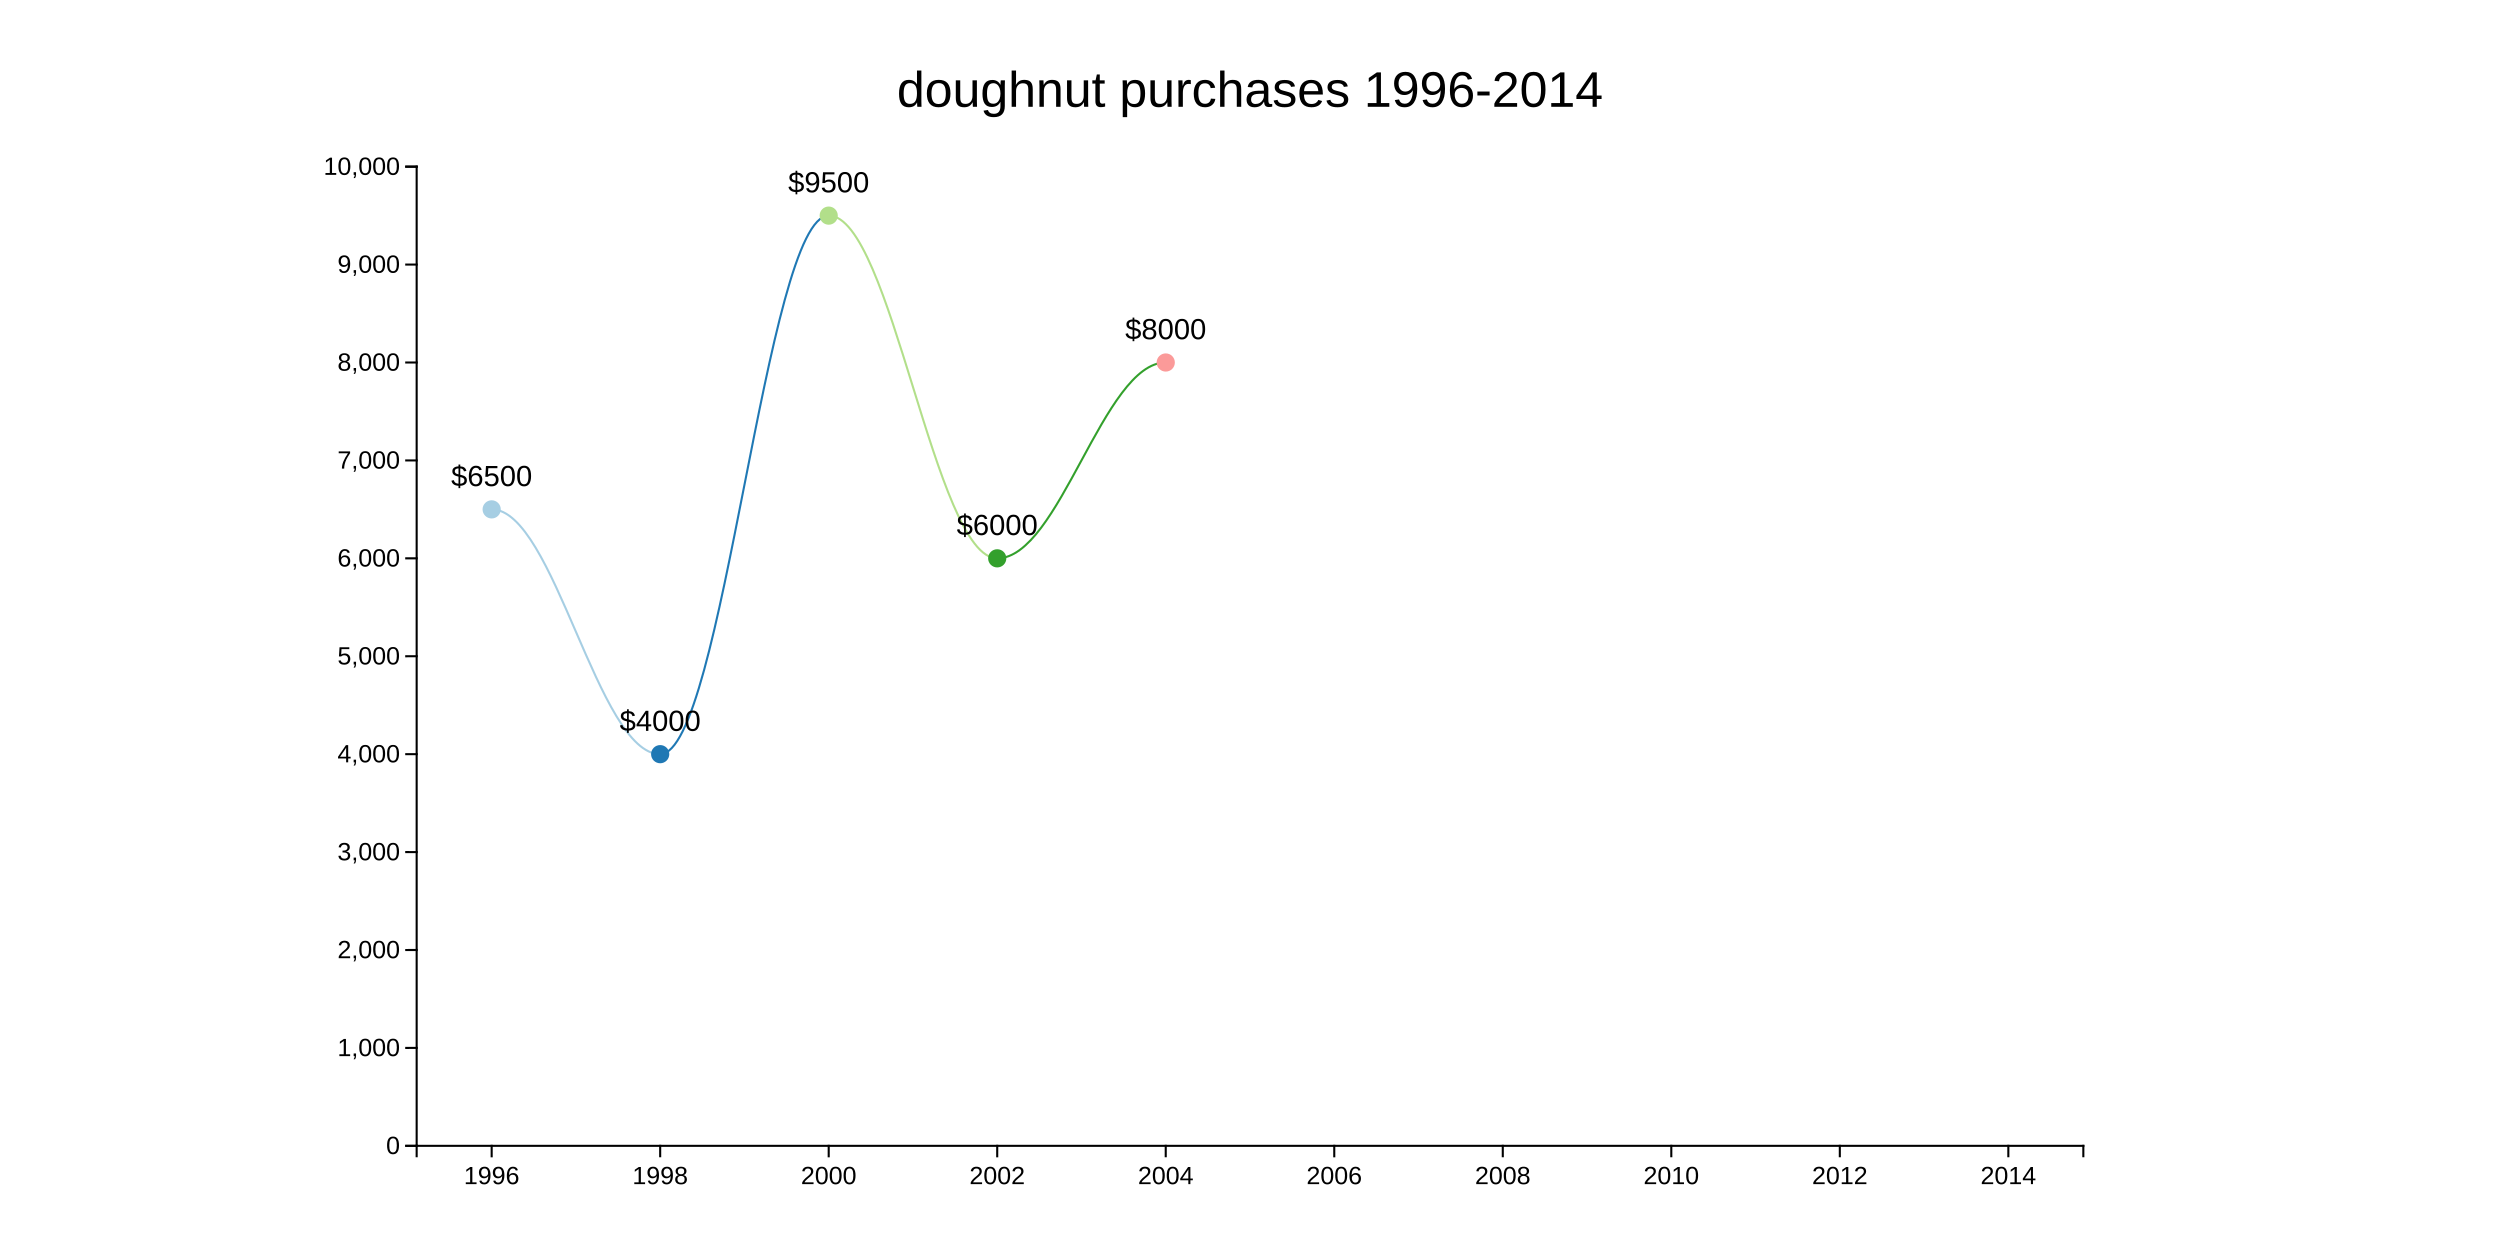
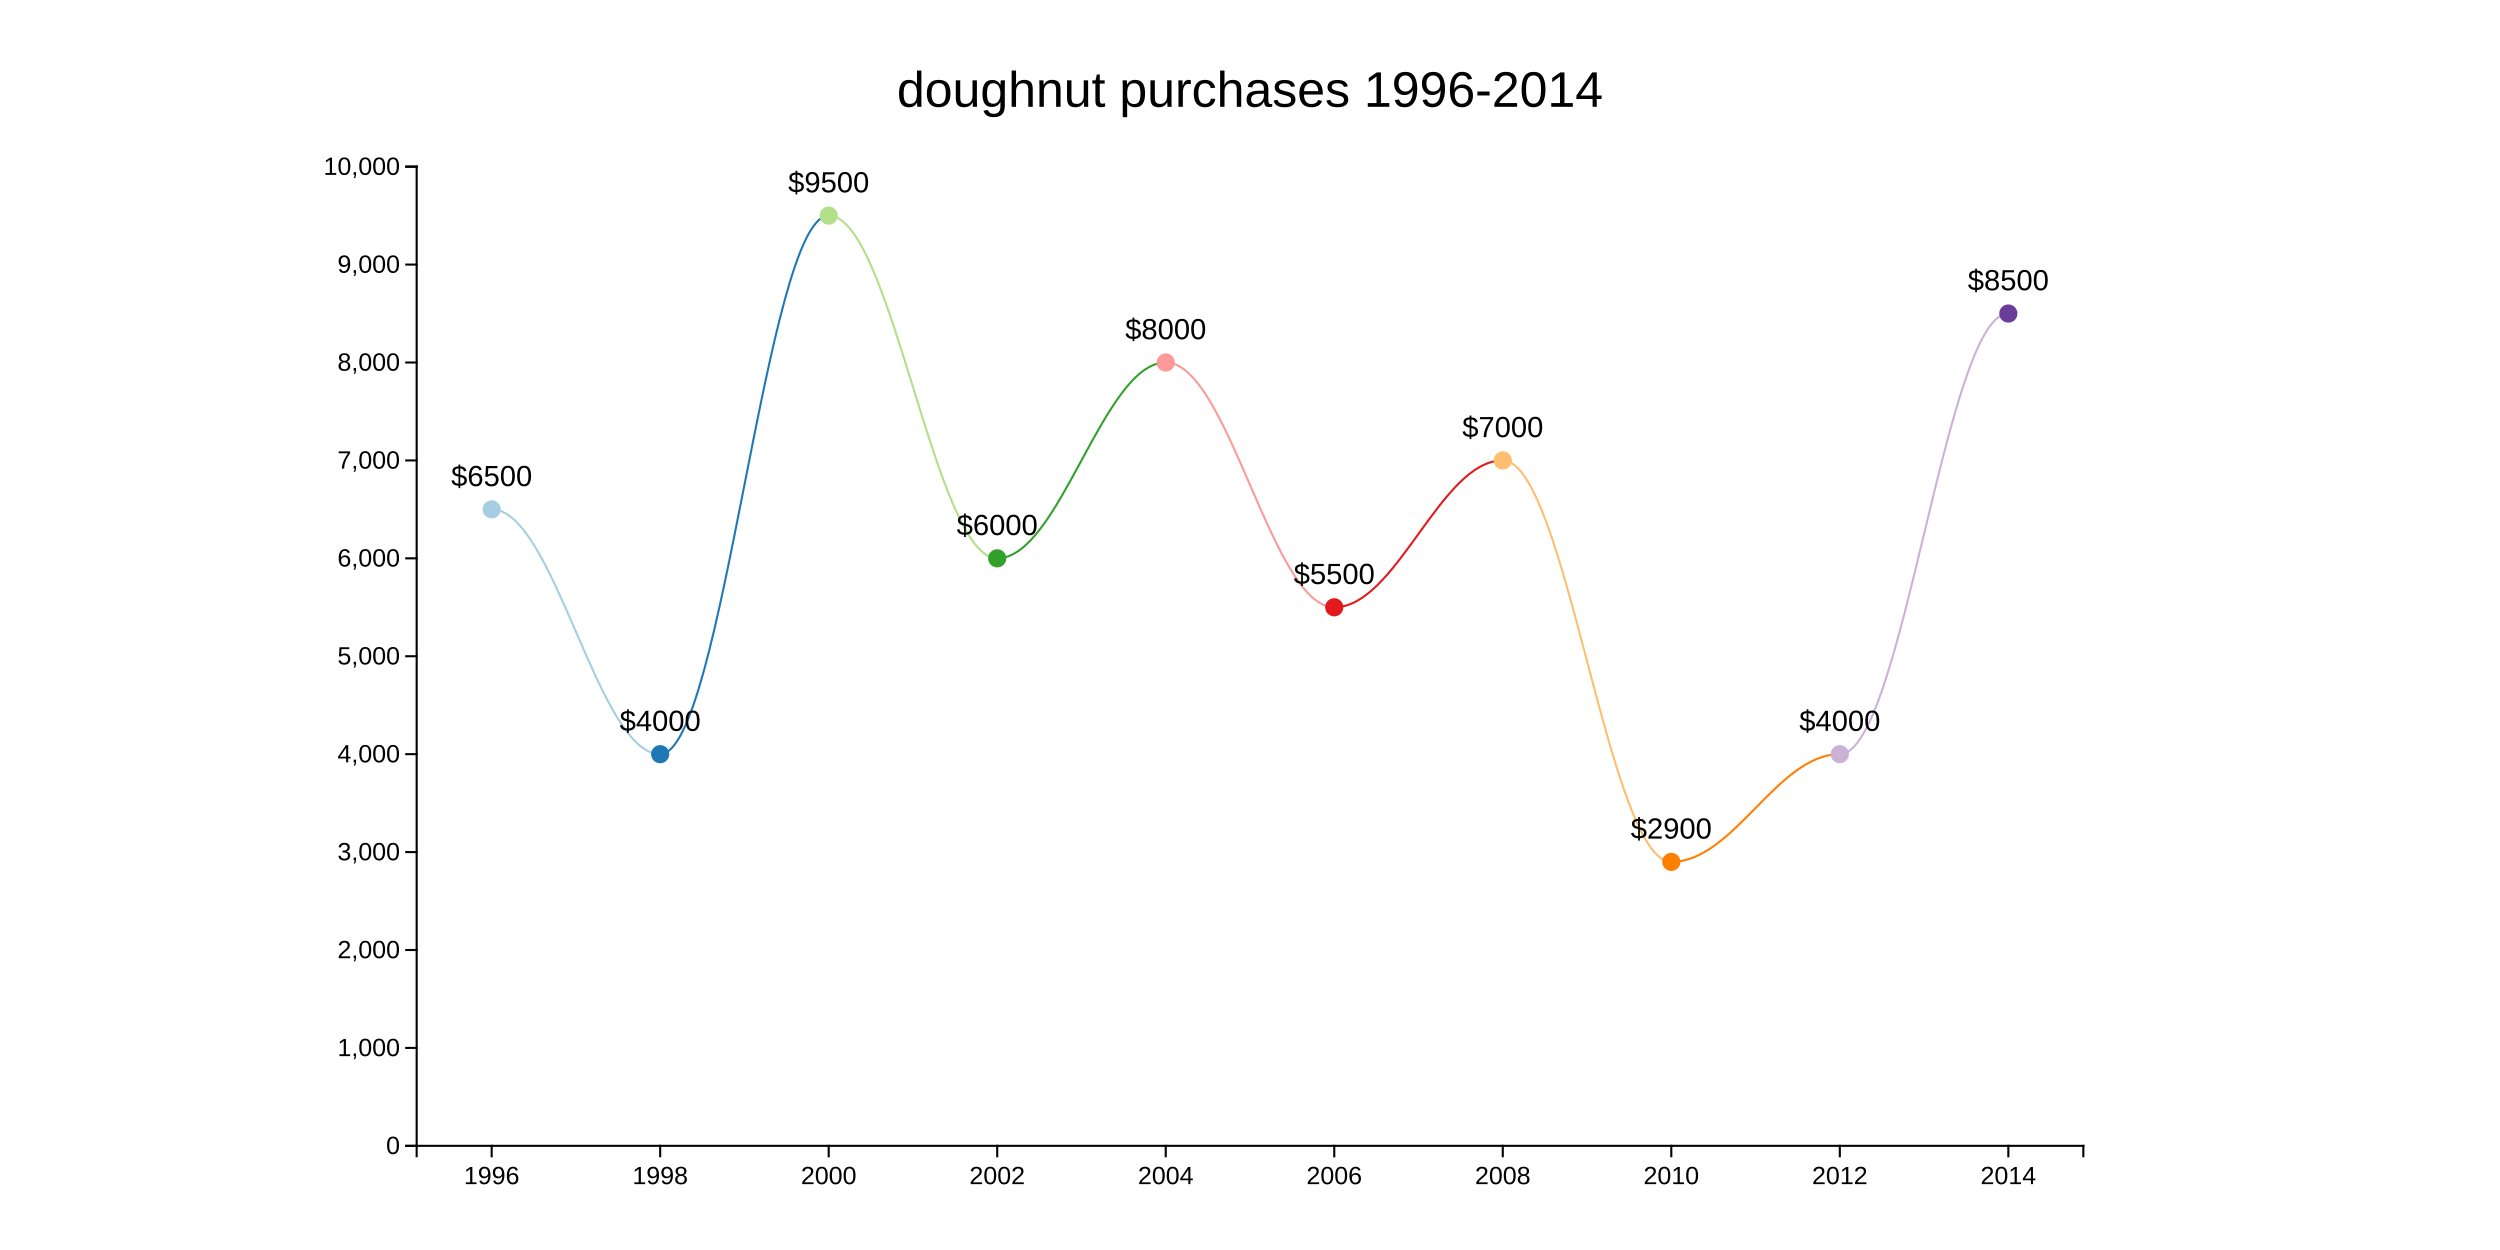
<svg xmlns="http://www.w3.org/2000/svg" id="visChart" x="0" y="0" width="900" height="450" viewBox="0 0 900 600" xml:space="preserve" data-reactroot="">
  <g id="chartContent" transform="translate(450,300)">
    <g transform="translate(0,0)">
      <g transform="translate(0,0)" />
      <g transform="translate(0,0)">
        <g transform="translate(0,0)">
          <g transform="translate(0,0)">
            <g transform="translate(0,0)">
              <path id="mark1" class=" mark Link1 link" style="stroke:rgb(166,206,227);stroke-width:1;stroke-linecap:round;stroke-linejoin:round;fill:none;text-anchor:start;" d="M -364,-55.5 C -334,-55.5,-313.111,62,-283.111,62" data-datum="[{&quot;_TYPE&quot;:&quot;link&quot;,&quot;_MARKID&quot;:&quot;Link1&quot;,&quot;_x&quot;:-364.000000000006,&quot;_y&quot;:55.5,&quot;_id&quot;:&quot;0&quot;,&quot;year&quot;:&quot;1996&quot;,&quot;count&quot;:6500},{&quot;_TYPE&quot;:&quot;link&quot;,&quot;_MARKID&quot;:&quot;Link1&quot;,&quot;_x&quot;:-283.1111111111171,&quot;_y&quot;:-62,&quot;_id&quot;:&quot;1&quot;,&quot;year&quot;:&quot;1998&quot;,&quot;count&quot;:4000}]" />
              <path id="mark2" class=" mark Link1 link" style="stroke:rgb(31,120,180);stroke-width:1;stroke-linecap:round;stroke-linejoin:round;fill:none;text-anchor:start;" d="M -283.111,62 C -253.111,62,-232.222,-196.5,-202.222,-196.5" data-datum="[{&quot;_TYPE&quot;:&quot;link&quot;,&quot;_MARKID&quot;:&quot;Link1&quot;,&quot;_x&quot;:-283.1111111111171,&quot;_y&quot;:-62,&quot;_id&quot;:&quot;1&quot;,&quot;year&quot;:&quot;1998&quot;,&quot;count&quot;:4000},{&quot;_TYPE&quot;:&quot;link&quot;,&quot;_MARKID&quot;:&quot;Link1&quot;,&quot;_x&quot;:-202.22222222222825,&quot;_y&quot;:196.5,&quot;_id&quot;:&quot;2&quot;,&quot;year&quot;:&quot;2000&quot;,&quot;count&quot;:9500}]" />
              <path id="mark3" class=" mark Link1 link" style="stroke:rgb(178,223,138);stroke-width:1;stroke-linecap:round;stroke-linejoin:round;fill:none;text-anchor:start;" d="M -202.222,-196.5 C -172.222,-196.5,-151.333,-32,-121.333,-32" data-datum="[{&quot;_TYPE&quot;:&quot;link&quot;,&quot;_MARKID&quot;:&quot;Link1&quot;,&quot;_x&quot;:-202.22222222222825,&quot;_y&quot;:196.5,&quot;_id&quot;:&quot;2&quot;,&quot;year&quot;:&quot;2000&quot;,&quot;count&quot;:9500},{&quot;_TYPE&quot;:&quot;link&quot;,&quot;_MARKID&quot;:&quot;Link1&quot;,&quot;_x&quot;:-121.33333333333934,&quot;_y&quot;:32,&quot;_id&quot;:&quot;3&quot;,&quot;year&quot;:&quot;2002&quot;,&quot;count&quot;:6000}]" />
              <path id="mark4" class=" mark Link1 link" style="stroke:rgb(51,160,44);stroke-width:1;stroke-linecap:round;stroke-linejoin:round;fill:none;text-anchor:start;" d="M -121.333,-32 C -91.333,-32,-70.444,-126,-40.444,-126" data-datum="[{&quot;_TYPE&quot;:&quot;link&quot;,&quot;_MARKID&quot;:&quot;Link1&quot;,&quot;_x&quot;:-121.33333333333934,&quot;_y&quot;:32,&quot;_id&quot;:&quot;3&quot;,&quot;year&quot;:&quot;2002&quot;,&quot;count&quot;:6000},{&quot;_TYPE&quot;:&quot;link&quot;,&quot;_MARKID&quot;:&quot;Link1&quot;,&quot;_x&quot;:-40.44444444445049,&quot;_y&quot;:126.00000000000001,&quot;_id&quot;:&quot;4&quot;,&quot;year&quot;:&quot;2004&quot;,&quot;count&quot;:8000}]" />
+               <path id="mark5" class=" mark Link1 link" style="stroke:rgb(251,154,153);stroke-width:1;stroke-linecap:round;stroke-linejoin:round;fill:none;text-anchor:start;" d="M -40.444,-126 C -10.444,-126,10.444,-8.5,40.444,-8.5" data-datum="[{&quot;_TYPE&quot;:&quot;link&quot;,&quot;_MARKID&quot;:&quot;Link1&quot;,&quot;_x&quot;:-40.44444444445049,&quot;_y&quot;:126.00000000000001,&quot;_id&quot;:&quot;4&quot;,&quot;year&quot;:&quot;2004&quot;,&quot;count&quot;:8000},{&quot;_TYPE&quot;:&quot;link&quot;,&quot;_MARKID&quot;:&quot;Link1&quot;,&quot;_x&quot;:40.44444444443845,&quot;_y&quot;:8.500000000000028,&quot;_id&quot;:&quot;5&quot;,&quot;year&quot;:&quot;2006&quot;,&quot;count&quot;:5500}]" />
+               <path id="mark6" class=" mark Link1 link" style="stroke:rgb(227,26,28);stroke-width:1;stroke-linecap:round;stroke-linejoin:round;fill:none;text-anchor:start;" d="M 40.444,-8.5 C 70.444,-8.5,91.333,-79,121.333,-79" data-datum="[{&quot;_TYPE&quot;:&quot;link&quot;,&quot;_MARKID&quot;:&quot;Link1&quot;,&quot;_x&quot;:40.44444444443845,&quot;_y&quot;:8.500000000000028,&quot;_id&quot;:&quot;5&quot;,&quot;year&quot;:&quot;2006&quot;,&quot;count&quot;:5500},{&quot;_TYPE&quot;:&quot;link&quot;,&quot;_MARKID&quot;:&quot;Link1&quot;,&quot;_x&quot;:121.33333333332737,&quot;_y&quot;:78.99999999999999,&quot;_id&quot;:&quot;6&quot;,&quot;year&quot;:&quot;2008&quot;,&quot;count&quot;:7000}]" />
+               <path id="mark7" class=" mark Link1 link" style="stroke:rgb(253,191,111);stroke-width:1;stroke-linecap:round;stroke-linejoin:round;fill:none;text-anchor:start;" d="M 121.333,-79 C 151.333,-79,172.222,113.7,202.222,113.7" data-datum="[{&quot;_TYPE&quot;:&quot;link&quot;,&quot;_MARKID&quot;:&quot;Link1&quot;,&quot;_x&quot;:121.33333333332737,&quot;_y&quot;:78.99999999999999,&quot;_id&quot;:&quot;6&quot;,&quot;year&quot;:&quot;2008&quot;,&quot;count&quot;:7000},{&quot;_TYPE&quot;:&quot;link&quot;,&quot;_MARKID&quot;:&quot;Link1&quot;,&quot;_x&quot;:202.22222222221617,&quot;_y&quot;:-113.7,&quot;_id&quot;:&quot;7&quot;,&quot;year&quot;:&quot;2010&quot;,&quot;count&quot;:2900}]" />
+               <path id="mark8" class=" mark Link1 link" style="stroke:rgb(255,127,0);stroke-width:1;stroke-linecap:round;stroke-linejoin:round;fill:none;text-anchor:start;" d="M 202.222,113.7 C 232.222,113.7,253.111,62,283.111,62" data-datum="[{&quot;_TYPE&quot;:&quot;link&quot;,&quot;_MARKID&quot;:&quot;Link1&quot;,&quot;_x&quot;:202.22222222221617,&quot;_y&quot;:-113.7,&quot;_id&quot;:&quot;7&quot;,&quot;year&quot;:&quot;2010&quot;,&quot;count&quot;:2900},{&quot;_TYPE&quot;:&quot;link&quot;,&quot;_MARKID&quot;:&quot;Link1&quot;,&quot;_x&quot;:283.11111111110506,&quot;_y&quot;:-62,&quot;_id&quot;:&quot;8&quot;,&quot;year&quot;:&quot;2012&quot;,&quot;count&quot;:4000}]" />
+               <path id="mark9" class=" mark Link1 link" style="stroke:rgb(202,178,214);stroke-width:1;stroke-linecap:round;stroke-linejoin:round;fill:none;text-anchor:start;" d="M 283.111,62 C 313.111,62,334,-149.5,364,-149.5" data-datum="[{&quot;_TYPE&quot;:&quot;link&quot;,&quot;_MARKID&quot;:&quot;Link1&quot;,&quot;_x&quot;:283.11111111110506,&quot;_y&quot;:-62,&quot;_id&quot;:&quot;8&quot;,&quot;year&quot;:&quot;2012&quot;,&quot;count&quot;:4000},{&quot;_TYPE&quot;:&quot;link&quot;,&quot;_MARKID&quot;:&quot;Link1&quot;,&quot;_x&quot;:363.999999999994,&quot;_y&quot;:149.5,&quot;_id&quot;:&quot;9&quot;,&quot;year&quot;:&quot;2014&quot;,&quot;count&quot;:8500}]" />
            </g>
          </g>
        </g>
      </g>
      <g transform="translate(0,0)">
        <g transform="translate(0,0)">
          <g transform="translate(0,0)">
            <g transform="translate(0,0)" />
            <g transform="translate(0,0)">
              <g transform="translate(0,0)">
                <circle id="mark1001" class=" mark Symbol1 symbol" style="stroke:none;stroke-width:1;stroke-linecap:round;stroke-linejoin:round;fill:rgb(166,206,227);text-anchor:start;cursor:pointer;pointer-events:all" cx="-364" cy="-55.5" r="4.37" data-datum="{&quot;_TYPE&quot;:&quot;symbol&quot;,&quot;_MARKID&quot;:&quot;Symbol1&quot;,&quot;_x&quot;:-364.000000000006,&quot;_y&quot;:55.5,&quot;_id&quot;:&quot;0&quot;,&quot;year&quot;:&quot;1996&quot;,&quot;count&quot;:6500}" />
              </g>
              <g transform="translate(0,0)">
                <circle id="mark1002" class=" mark Symbol1 symbol" style="stroke:none;stroke-width:1;stroke-linecap:round;stroke-linejoin:round;fill:rgb(31,120,180);text-anchor:start;cursor:pointer;pointer-events:all" cx="-283.111" cy="62" r="4.37" data-datum="{&quot;_TYPE&quot;:&quot;symbol&quot;,&quot;_MARKID&quot;:&quot;Symbol1&quot;,&quot;_x&quot;:-283.1111111111171,&quot;_y&quot;:-62,&quot;_id&quot;:&quot;1&quot;,&quot;year&quot;:&quot;1998&quot;,&quot;count&quot;:4000}" />
              </g>
              <g transform="translate(0,0)">
                <circle id="mark1003" class=" mark Symbol1 symbol" style="stroke:none;stroke-width:1;stroke-linecap:round;stroke-linejoin:round;fill:rgb(178,223,138);text-anchor:start;cursor:pointer;pointer-events:all" cx="-202.222" cy="-196.5" r="4.37" data-datum="{&quot;_TYPE&quot;:&quot;symbol&quot;,&quot;_MARKID&quot;:&quot;Symbol1&quot;,&quot;_x&quot;:-202.22222222222825,&quot;_y&quot;:196.5,&quot;_id&quot;:&quot;2&quot;,&quot;year&quot;:&quot;2000&quot;,&quot;count&quot;:9500}" />
              </g>
              <g transform="translate(0,0)">
                <circle id="mark1004" class=" mark Symbol1 symbol" style="stroke:none;stroke-width:1;stroke-linecap:round;stroke-linejoin:round;fill:rgb(51,160,44);text-anchor:start;cursor:pointer;pointer-events:all" cx="-121.333" cy="-32" r="4.37" data-datum="{&quot;_TYPE&quot;:&quot;symbol&quot;,&quot;_MARKID&quot;:&quot;Symbol1&quot;,&quot;_x&quot;:-121.33333333333934,&quot;_y&quot;:32,&quot;_id&quot;:&quot;3&quot;,&quot;year&quot;:&quot;2002&quot;,&quot;count&quot;:6000}" />
              </g>
              <g transform="translate(0,0)">
                <circle id="mark1005" class=" mark Symbol1 symbol" style="stroke:none;stroke-width:1;stroke-linecap:round;stroke-linejoin:round;fill:rgb(251,154,153);text-anchor:start;cursor:pointer;pointer-events:all" cx="-40.444" cy="-126" r="4.37" data-datum="{&quot;_TYPE&quot;:&quot;symbol&quot;,&quot;_MARKID&quot;:&quot;Symbol1&quot;,&quot;_x&quot;:-40.44444444445049,&quot;_y&quot;:126.00000000000001,&quot;_id&quot;:&quot;4&quot;,&quot;year&quot;:&quot;2004&quot;,&quot;count&quot;:8000}" />
              </g>
+               <g transform="translate(0,0)">
+                 <circle id="mark1006" class=" mark Symbol1 symbol" style="stroke:none;stroke-width:1;stroke-linecap:round;stroke-linejoin:round;fill:rgb(227,26,28);text-anchor:start;cursor:pointer;pointer-events:all" cx="40.444" cy="-8.5" r="4.37" data-datum="{&quot;_TYPE&quot;:&quot;symbol&quot;,&quot;_MARKID&quot;:&quot;Symbol1&quot;,&quot;_x&quot;:40.44444444443845,&quot;_y&quot;:8.500000000000028,&quot;_id&quot;:&quot;5&quot;,&quot;year&quot;:&quot;2006&quot;,&quot;count&quot;:5500}" />
+               </g>
+               <g transform="translate(0,0)">
+                 <circle id="mark1007" class=" mark Symbol1 symbol" style="stroke:none;stroke-width:1;stroke-linecap:round;stroke-linejoin:round;fill:rgb(253,191,111);text-anchor:start;cursor:pointer;pointer-events:all" cx="121.333" cy="-79" r="4.37" data-datum="{&quot;_TYPE&quot;:&quot;symbol&quot;,&quot;_MARKID&quot;:&quot;Symbol1&quot;,&quot;_x&quot;:121.33333333332737,&quot;_y&quot;:78.99999999999999,&quot;_id&quot;:&quot;6&quot;,&quot;year&quot;:&quot;2008&quot;,&quot;count&quot;:7000}" />
+               </g>
+               <g transform="translate(0,0)">
+                 <circle id="mark1008" class=" mark Symbol1 symbol" style="stroke:none;stroke-width:1;stroke-linecap:round;stroke-linejoin:round;fill:rgb(255,127,0);text-anchor:start;cursor:pointer;pointer-events:all" cx="202.222" cy="113.7" r="4.37" data-datum="{&quot;_TYPE&quot;:&quot;symbol&quot;,&quot;_MARKID&quot;:&quot;Symbol1&quot;,&quot;_x&quot;:202.22222222221617,&quot;_y&quot;:-113.7,&quot;_id&quot;:&quot;7&quot;,&quot;year&quot;:&quot;2010&quot;,&quot;count&quot;:2900}" />
+               </g>
+               <g transform="translate(0,0)">
+                 <circle id="mark1009" class=" mark Symbol1 symbol" style="stroke:none;stroke-width:1;stroke-linecap:round;stroke-linejoin:round;fill:rgb(202,178,214);text-anchor:start;cursor:pointer;pointer-events:all" cx="283.111" cy="62" r="4.37" data-datum="{&quot;_TYPE&quot;:&quot;symbol&quot;,&quot;_MARKID&quot;:&quot;Symbol1&quot;,&quot;_x&quot;:283.11111111110506,&quot;_y&quot;:-62,&quot;_id&quot;:&quot;8&quot;,&quot;year&quot;:&quot;2012&quot;,&quot;count&quot;:4000}" />
+               </g>
+               <g transform="translate(0,0)">
+                 <circle id="mark1010" class=" mark Symbol1 symbol" style="stroke:none;stroke-width:1;stroke-linecap:round;stroke-linejoin:round;fill:rgb(106,61,154);text-anchor:start;cursor:pointer;pointer-events:all" cx="364" cy="-149.5" r="4.37" data-datum="{&quot;_TYPE&quot;:&quot;symbol&quot;,&quot;_MARKID&quot;:&quot;Symbol1&quot;,&quot;_x&quot;:363.999999999994,&quot;_y&quot;:149.5,&quot;_id&quot;:&quot;9&quot;,&quot;year&quot;:&quot;2014&quot;,&quot;count&quot;:8500}" />
+               </g>
            </g>
            <g transform="translate(0,0)">
              <g transform="translate(0,0)">
                <g transform="translate(-364,-55.5)">
                  <text id="mark2001" class=" mark Text1 text" style="stroke:none;stroke-width:1;stroke-linecap:round;stroke-linejoin:round;fill:rgb(0,0,0);text-anchor:start;font-family:Arial;font-size:14px" x="-19.465" y="-11.177" data-datum="{&quot;_TYPE&quot;:&quot;text&quot;,&quot;_MARKID&quot;:&quot;Text1&quot;,&quot;_x&quot;:-364.000000000006,&quot;_y&quot;:55.5,&quot;_id&quot;:&quot;0&quot;,&quot;year&quot;:&quot;1996&quot;,&quot;count&quot;:6500}">$6500</text>
                </g>
              </g>
              <g transform="translate(0,0)">
                <g transform="translate(-283.1111,62)">
                  <text id="mark2002" class=" mark Text1 text" style="stroke:none;stroke-width:1;stroke-linecap:round;stroke-linejoin:round;fill:rgb(0,0,0);text-anchor:start;font-family:Arial;font-size:14px" x="-19.465" y="-11.177" data-datum="{&quot;_TYPE&quot;:&quot;text&quot;,&quot;_MARKID&quot;:&quot;Text1&quot;,&quot;_x&quot;:-283.1111111111171,&quot;_y&quot;:-62,&quot;_id&quot;:&quot;1&quot;,&quot;year&quot;:&quot;1998&quot;,&quot;count&quot;:4000}">$4000</text>
                </g>
              </g>
              <g transform="translate(0,0)">
                <g transform="translate(-202.2222,-196.5)">
                  <text id="mark2003" class=" mark Text1 text" style="stroke:none;stroke-width:1;stroke-linecap:round;stroke-linejoin:round;fill:rgb(0,0,0);text-anchor:start;font-family:Arial;font-size:14px" x="-19.465" y="-11.177" data-datum="{&quot;_TYPE&quot;:&quot;text&quot;,&quot;_MARKID&quot;:&quot;Text1&quot;,&quot;_x&quot;:-202.22222222222825,&quot;_y&quot;:196.5,&quot;_id&quot;:&quot;2&quot;,&quot;year&quot;:&quot;2000&quot;,&quot;count&quot;:9500}">$9500</text>
                </g>
              </g>
              <g transform="translate(0,0)">
                <g transform="translate(-121.3333,-32)">
                  <text id="mark2004" class=" mark Text1 text" style="stroke:none;stroke-width:1;stroke-linecap:round;stroke-linejoin:round;fill:rgb(0,0,0);text-anchor:start;font-family:Arial;font-size:14px" x="-19.465" y="-11.177" data-datum="{&quot;_TYPE&quot;:&quot;text&quot;,&quot;_MARKID&quot;:&quot;Text1&quot;,&quot;_x&quot;:-121.33333333333934,&quot;_y&quot;:32,&quot;_id&quot;:&quot;3&quot;,&quot;year&quot;:&quot;2002&quot;,&quot;count&quot;:6000}">$6000</text>
                </g>
              </g>
              <g transform="translate(0,0)">
                <g transform="translate(-40.44444,-126)">
                  <text id="mark2005" class=" mark Text1 text" style="stroke:none;stroke-width:1;stroke-linecap:round;stroke-linejoin:round;fill:rgb(0,0,0);text-anchor:start;font-family:Arial;font-size:14px" x="-19.465" y="-11.177" data-datum="{&quot;_TYPE&quot;:&quot;text&quot;,&quot;_MARKID&quot;:&quot;Text1&quot;,&quot;_x&quot;:-40.44444444445049,&quot;_y&quot;:126.00000000000001,&quot;_id&quot;:&quot;4&quot;,&quot;year&quot;:&quot;2004&quot;,&quot;count&quot;:8000}">$8000</text>
+                 </g>
+               </g>
+               <g transform="translate(0,0)">
+                 <g transform="translate(40.44444,-8.5)">
+                   <text id="mark2006" class=" mark Text1 text" style="stroke:none;stroke-width:1;stroke-linecap:round;stroke-linejoin:round;fill:rgb(0,0,0);text-anchor:start;font-family:Arial;font-size:14px" x="-19.465" y="-11.177" data-datum="{&quot;_TYPE&quot;:&quot;text&quot;,&quot;_MARKID&quot;:&quot;Text1&quot;,&quot;_x&quot;:40.44444444443845,&quot;_y&quot;:8.500000000000028,&quot;_id&quot;:&quot;5&quot;,&quot;year&quot;:&quot;2006&quot;,&quot;count&quot;:5500}">$5500</text>
+                 </g>
+               </g>
+               <g transform="translate(0,0)">
+                 <g transform="translate(121.3333,-79)">
+                   <text id="mark2007" class=" mark Text1 text" style="stroke:none;stroke-width:1;stroke-linecap:round;stroke-linejoin:round;fill:rgb(0,0,0);text-anchor:start;font-family:Arial;font-size:14px" x="-19.465" y="-11.177" data-datum="{&quot;_TYPE&quot;:&quot;text&quot;,&quot;_MARKID&quot;:&quot;Text1&quot;,&quot;_x&quot;:121.33333333332737,&quot;_y&quot;:78.99999999999999,&quot;_id&quot;:&quot;6&quot;,&quot;year&quot;:&quot;2008&quot;,&quot;count&quot;:7000}">$7000</text>
+                 </g>
+               </g>
+               <g transform="translate(0,0)">
+                 <g transform="translate(202.2222,113.7)">
+                   <text id="mark2008" class=" mark Text1 text" style="stroke:none;stroke-width:1;stroke-linecap:round;stroke-linejoin:round;fill:rgb(0,0,0);text-anchor:start;font-family:Arial;font-size:14px" x="-19.465" y="-11.177" data-datum="{&quot;_TYPE&quot;:&quot;text&quot;,&quot;_MARKID&quot;:&quot;Text1&quot;,&quot;_x&quot;:202.22222222221617,&quot;_y&quot;:-113.7,&quot;_id&quot;:&quot;7&quot;,&quot;year&quot;:&quot;2010&quot;,&quot;count&quot;:2900}">$2900</text>
+                 </g>
+               </g>
+               <g transform="translate(0,0)">
+                 <g transform="translate(283.1111,62)">
+                   <text id="mark2009" class=" mark Text1 text" style="stroke:none;stroke-width:1;stroke-linecap:round;stroke-linejoin:round;fill:rgb(0,0,0);text-anchor:start;font-family:Arial;font-size:14px" x="-19.465" y="-11.177" data-datum="{&quot;_TYPE&quot;:&quot;text&quot;,&quot;_MARKID&quot;:&quot;Text1&quot;,&quot;_x&quot;:283.11111111110506,&quot;_y&quot;:-62,&quot;_id&quot;:&quot;8&quot;,&quot;year&quot;:&quot;2012&quot;,&quot;count&quot;:4000}">$4000</text>
+                 </g>
+               </g>
+               <g transform="translate(0,0)">
+                 <g transform="translate(364,-149.5)">
+                   <text id="mark2010" class=" mark Text1 text" style="stroke:none;stroke-width:1;stroke-linecap:round;stroke-linejoin:round;fill:rgb(0,0,0);text-anchor:start;font-family:Arial;font-size:14px" x="-19.465" y="-11.177" data-datum="{&quot;_TYPE&quot;:&quot;text&quot;,&quot;_MARKID&quot;:&quot;Text1&quot;,&quot;_x&quot;:363.999999999994,&quot;_y&quot;:149.5,&quot;_id&quot;:&quot;9&quot;,&quot;year&quot;:&quot;2014&quot;,&quot;count&quot;:8500}">$8500</text>
                </g>
              </g>
            </g>
          </g>
          <g transform="translate(0,0)">
            <g transform="translate(0,0)" class="axis" data-datum="{&quot;_TYPE&quot;:&quot;axis&quot;,&quot;type&quot;:&quot;x&quot;,&quot;position&quot;:&quot;year&quot;}">
              <path id="mark3001" class=" mark axis-domain" style="stroke:rgb(0,0,0);stroke-width:1;stroke-linecap:square;stroke-linejoin:round;fill:none;text-anchor:start;" d="M -400,250 L 400,250.003" data-datum="{&quot;_TYPE&quot;:&quot;axis-domain&quot;}" />
              <path id="mark4001" class=" mark x-axis-tick" style="stroke:rgb(0,0,0);stroke-width:1;stroke-linecap:square;stroke-linejoin:round;fill:none;text-anchor:start;" d="M -364,250 L -363.997,255.003" data-datum="{&quot;_TYPE&quot;:&quot;axis-tick&quot;,&quot;text&quot;:&quot;1996&quot;}" />
              <path id="mark4002" class=" mark x-axis-tick" style="stroke:rgb(0,0,0);stroke-width:1;stroke-linecap:square;stroke-linejoin:round;fill:none;text-anchor:start;" d="M -283.111,250 L -283.116,255" data-datum="{&quot;_TYPE&quot;:&quot;axis-tick&quot;,&quot;text&quot;:&quot;1998&quot;}" />
              <path id="mark4003" class=" mark x-axis-tick" style="stroke:rgb(0,0,0);stroke-width:1;stroke-linecap:square;stroke-linejoin:round;fill:none;text-anchor:start;" d="M -202.222,250 L -202.222,255.004" data-datum="{&quot;_TYPE&quot;:&quot;axis-tick&quot;,&quot;text&quot;:&quot;2000&quot;}" />
              <path id="mark4004" class=" mark x-axis-tick" style="stroke:rgb(0,0,0);stroke-width:1;stroke-linecap:square;stroke-linejoin:round;fill:none;text-anchor:start;" d="M -121.333,250 L -121.338,255.004" data-datum="{&quot;_TYPE&quot;:&quot;axis-tick&quot;,&quot;text&quot;:&quot;2002&quot;}" />
              <path id="mark4005" class=" mark x-axis-tick" style="stroke:rgb(0,0,0);stroke-width:1;stroke-linecap:square;stroke-linejoin:round;fill:none;text-anchor:start;" d="M -40.444,250 L -40.449,255.001" data-datum="{&quot;_TYPE&quot;:&quot;axis-tick&quot;,&quot;text&quot;:&quot;2004&quot;}" />
              <path id="mark4006" class=" mark x-axis-tick" style="stroke:rgb(0,0,0);stroke-width:1;stroke-linecap:square;stroke-linejoin:round;fill:none;text-anchor:start;" d="M 40.444,250 L 40.447,255.005" data-datum="{&quot;_TYPE&quot;:&quot;axis-tick&quot;,&quot;text&quot;:&quot;2006&quot;}" />
              <path id="mark4007" class=" mark x-axis-tick" style="stroke:rgb(0,0,0);stroke-width:1;stroke-linecap:square;stroke-linejoin:round;fill:none;text-anchor:start;" d="M 121.333,250 L 121.337,255.002" data-datum="{&quot;_TYPE&quot;:&quot;axis-tick&quot;,&quot;text&quot;:&quot;2008&quot;}" />
              <path id="mark4008" class=" mark x-axis-tick" style="stroke:rgb(0,0,0);stroke-width:1;stroke-linecap:square;stroke-linejoin:round;fill:none;text-anchor:start;" d="M 202.222,250 L 202.223,254.995" data-datum="{&quot;_TYPE&quot;:&quot;axis-tick&quot;,&quot;text&quot;:&quot;2010&quot;}" />
              <path id="mark4009" class=" mark x-axis-tick" style="stroke:rgb(0,0,0);stroke-width:1;stroke-linecap:square;stroke-linejoin:round;fill:none;text-anchor:start;" d="M 283.111,250 L 283.114,255" data-datum="{&quot;_TYPE&quot;:&quot;axis-tick&quot;,&quot;text&quot;:&quot;2012&quot;}" />
              <path id="mark4010" class=" mark x-axis-tick" style="stroke:rgb(0,0,0);stroke-width:1;stroke-linecap:square;stroke-linejoin:round;fill:none;text-anchor:start;" d="M 364,250 L 363.999,254.999" data-datum="{&quot;_TYPE&quot;:&quot;axis-tick&quot;,&quot;text&quot;:&quot;2014&quot;}" />
              <path id="mark3002" class=" mark x-axis-domain" style="stroke:rgb(0,0,0);stroke-width:1;stroke-linecap:square;stroke-linejoin:round;fill:none;text-anchor:start;" d="M -400,250 L -400.005,255" data-datum="{&quot;_TYPE&quot;:&quot;axis-domain&quot;}" />
              <path id="mark3003" class=" mark x-axis-domain" style="stroke:rgb(0,0,0);stroke-width:1;stroke-linecap:square;stroke-linejoin:round;fill:none;text-anchor:start;" d="M 400,250 L 400,255.002" data-datum="{&quot;_TYPE&quot;:&quot;axis-domain&quot;}" />
              <g transform="translate(-364,258)">
                <text id="mark5001" class=" mark x-axis-label" style="stroke:none;stroke-width:1;stroke-linecap:round;stroke-linejoin:round;fill:rgb(0,0,0);text-anchor:start;font-family:Arial;font-size:12px" x="-13.348" y="10.396" data-datum="{&quot;_TYPE&quot;:&quot;axis-label&quot;,&quot;text&quot;:&quot;1996&quot;}">1996</text>
              </g>
              <g transform="translate(-283.1111,258)">
                <text id="mark5002" class=" mark x-axis-label" style="stroke:none;stroke-width:1;stroke-linecap:round;stroke-linejoin:round;fill:rgb(0,0,0);text-anchor:start;font-family:Arial;font-size:12px" x="-13.348" y="10.396" data-datum="{&quot;_TYPE&quot;:&quot;axis-label&quot;,&quot;text&quot;:&quot;1998&quot;}">1998</text>
              </g>
              <g transform="translate(-202.2222,258)">
                <text id="mark5003" class=" mark x-axis-label" style="stroke:none;stroke-width:1;stroke-linecap:round;stroke-linejoin:round;fill:rgb(0,0,0);text-anchor:start;font-family:Arial;font-size:12px" x="-13.348" y="10.396" data-datum="{&quot;_TYPE&quot;:&quot;axis-label&quot;,&quot;text&quot;:&quot;2000&quot;}">2000</text>
              </g>
              <g transform="translate(-121.3333,258)">
                <text id="mark5004" class=" mark x-axis-label" style="stroke:none;stroke-width:1;stroke-linecap:round;stroke-linejoin:round;fill:rgb(0,0,0);text-anchor:start;font-family:Arial;font-size:12px" x="-13.348" y="10.396" data-datum="{&quot;_TYPE&quot;:&quot;axis-label&quot;,&quot;text&quot;:&quot;2002&quot;}">2002</text>
              </g>
              <g transform="translate(-40.44444,258)">
                <text id="mark5005" class=" mark x-axis-label" style="stroke:none;stroke-width:1;stroke-linecap:round;stroke-linejoin:round;fill:rgb(0,0,0);text-anchor:start;font-family:Arial;font-size:12px" x="-13.348" y="10.396" data-datum="{&quot;_TYPE&quot;:&quot;axis-label&quot;,&quot;text&quot;:&quot;2004&quot;}">2004</text>
              </g>
              <g transform="translate(40.44444,258)">
                <text id="mark5006" class=" mark x-axis-label" style="stroke:none;stroke-width:1;stroke-linecap:round;stroke-linejoin:round;fill:rgb(0,0,0);text-anchor:start;font-family:Arial;font-size:12px" x="-13.348" y="10.396" data-datum="{&quot;_TYPE&quot;:&quot;axis-label&quot;,&quot;text&quot;:&quot;2006&quot;}">2006</text>
              </g>
              <g transform="translate(121.3333,258)">
                <text id="mark5007" class=" mark x-axis-label" style="stroke:none;stroke-width:1;stroke-linecap:round;stroke-linejoin:round;fill:rgb(0,0,0);text-anchor:start;font-family:Arial;font-size:12px" x="-13.348" y="10.396" data-datum="{&quot;_TYPE&quot;:&quot;axis-label&quot;,&quot;text&quot;:&quot;2008&quot;}">2008</text>
              </g>
              <g transform="translate(202.2222,258)">
                <text id="mark5008" class=" mark x-axis-label" style="stroke:none;stroke-width:1;stroke-linecap:round;stroke-linejoin:round;fill:rgb(0,0,0);text-anchor:start;font-family:Arial;font-size:12px" x="-13.348" y="10.396" data-datum="{&quot;_TYPE&quot;:&quot;axis-label&quot;,&quot;text&quot;:&quot;2010&quot;}">2010</text>
              </g>
              <g transform="translate(283.1111,258)">
                <text id="mark5009" class=" mark x-axis-label" style="stroke:none;stroke-width:1;stroke-linecap:round;stroke-linejoin:round;fill:rgb(0,0,0);text-anchor:start;font-family:Arial;font-size:12px" x="-13.348" y="10.396" data-datum="{&quot;_TYPE&quot;:&quot;axis-label&quot;,&quot;text&quot;:&quot;2012&quot;}">2012</text>
              </g>
              <g transform="translate(364,258)">
                <text id="mark5010" class=" mark x-axis-label" style="stroke:none;stroke-width:1;stroke-linecap:round;stroke-linejoin:round;fill:rgb(0,0,0);text-anchor:start;font-family:Arial;font-size:12px" x="-13.348" y="10.396" data-datum="{&quot;_TYPE&quot;:&quot;axis-label&quot;,&quot;text&quot;:&quot;2014&quot;}">2014</text>
              </g>
            </g>
            <g transform="translate(0,0)" class="axis" data-datum="{&quot;_TYPE&quot;:&quot;axis&quot;,&quot;type&quot;:&quot;y&quot;,&quot;position&quot;:&quot;count&quot;}">
              <path id="mark3004" class=" mark axis-domain" style="stroke:rgb(0,0,0);stroke-width:1;stroke-linecap:square;stroke-linejoin:round;fill:none;text-anchor:start;" d="M -400,250 L -400.002,-219.999" data-datum="{&quot;_TYPE&quot;:&quot;axis-domain&quot;}" />
              <path id="mark4011" class=" mark y-axis-tick" style="stroke:rgb(0,0,0);stroke-width:1;stroke-linecap:square;stroke-linejoin:round;fill:none;text-anchor:start;" d="M -400,250 L -405.003,250.003" data-datum="{&quot;_TYPE&quot;:&quot;axis-tick&quot;,&quot;text&quot;:&quot;0&quot;}" />
              <path id="mark4012" class=" mark y-axis-tick" style="stroke:rgb(0,0,0);stroke-width:1;stroke-linecap:square;stroke-linejoin:round;fill:none;text-anchor:start;" d="M -400,203 L -405.002,203.004" data-datum="{&quot;_TYPE&quot;:&quot;axis-tick&quot;,&quot;text&quot;:&quot;1,000&quot;}" />
              <path id="mark4013" class=" mark y-axis-tick" style="stroke:rgb(0,0,0);stroke-width:1;stroke-linecap:square;stroke-linejoin:round;fill:none;text-anchor:start;" d="M -400,156 L -404.999,156.005" data-datum="{&quot;_TYPE&quot;:&quot;axis-tick&quot;,&quot;text&quot;:&quot;2,000&quot;}" />
              <path id="mark4014" class=" mark y-axis-tick" style="stroke:rgb(0,0,0);stroke-width:1;stroke-linecap:square;stroke-linejoin:round;fill:none;text-anchor:start;" d="M -400,109 L -405.001,108.996" data-datum="{&quot;_TYPE&quot;:&quot;axis-tick&quot;,&quot;text&quot;:&quot;3,000&quot;}" />
              <path id="mark4015" class=" mark y-axis-tick" style="stroke:rgb(0,0,0);stroke-width:1;stroke-linecap:square;stroke-linejoin:round;fill:none;text-anchor:start;" d="M -400,62 L -404.997,62.002" data-datum="{&quot;_TYPE&quot;:&quot;axis-tick&quot;,&quot;text&quot;:&quot;4,000&quot;}" />
              <path id="mark4016" class=" mark y-axis-tick" style="stroke:rgb(0,0,0);stroke-width:1;stroke-linecap:square;stroke-linejoin:round;fill:none;text-anchor:start;" d="M -400,15 L -405.002,15.003" data-datum="{&quot;_TYPE&quot;:&quot;axis-tick&quot;,&quot;text&quot;:&quot;5,000&quot;}" />
              <path id="mark4017" class=" mark y-axis-tick" style="stroke:rgb(0,0,0);stroke-width:1;stroke-linecap:square;stroke-linejoin:round;fill:none;text-anchor:start;" d="M -400,-32 L -405,-32.004" data-datum="{&quot;_TYPE&quot;:&quot;axis-tick&quot;,&quot;text&quot;:&quot;6,000&quot;}" />
              <path id="mark4018" class=" mark y-axis-tick" style="stroke:rgb(0,0,0);stroke-width:1;stroke-linecap:square;stroke-linejoin:round;fill:none;text-anchor:start;" d="M -400,-79 L -405.005,-78.998" data-datum="{&quot;_TYPE&quot;:&quot;axis-tick&quot;,&quot;text&quot;:&quot;7,000&quot;}" />
              <path id="mark4019" class=" mark y-axis-tick" style="stroke:rgb(0,0,0);stroke-width:1;stroke-linecap:square;stroke-linejoin:round;fill:none;text-anchor:start;" d="M -400,-126 L -405.004,-126.001" data-datum="{&quot;_TYPE&quot;:&quot;axis-tick&quot;,&quot;text&quot;:&quot;8,000&quot;}" />
              <path id="mark4020" class=" mark y-axis-tick" style="stroke:rgb(0,0,0);stroke-width:1;stroke-linecap:square;stroke-linejoin:round;fill:none;text-anchor:start;" d="M -400,-173 L -404.999,-173.003" data-datum="{&quot;_TYPE&quot;:&quot;axis-tick&quot;,&quot;text&quot;:&quot;9,000&quot;}" />
              <path id="mark4021" class=" mark y-axis-tick" style="stroke:rgb(0,0,0);stroke-width:1;stroke-linecap:square;stroke-linejoin:round;fill:none;text-anchor:start;" d="M -400,-220 L -404.998,-219.996" data-datum="{&quot;_TYPE&quot;:&quot;axis-tick&quot;,&quot;text&quot;:&quot;10,000&quot;}" />
              <path id="mark3005" class=" mark axis-domain" style="stroke:rgb(0,0,0);stroke-width:1;stroke-linecap:square;stroke-linejoin:round;fill:none;text-anchor:start;" d="M -400,250 L -404.999,250.003" data-datum="{&quot;_TYPE&quot;:&quot;axis-domain&quot;}" />
              <path id="mark3006" class=" mark axis-domain" style="stroke:rgb(0,0,0);stroke-width:1;stroke-linecap:square;stroke-linejoin:round;fill:none;text-anchor:start;" d="M -400,-220 L -405.004,-220.004" data-datum="{&quot;_TYPE&quot;:&quot;axis-domain&quot;}" />
              <g transform="translate(-408,250)">
                <text id="mark5011" class=" mark y-axis-label" style="stroke:none;stroke-width:1;stroke-linecap:round;stroke-linejoin:round;fill:rgb(0,0,0);text-anchor:start;font-family:Arial;font-size:12px" x="-6.674" y="3.93" data-datum="{&quot;_TYPE&quot;:&quot;axis-label&quot;,&quot;text&quot;:&quot;0&quot;}">0</text>
              </g>
              <g transform="translate(-408,203)">
                <text id="mark5012" class=" mark y-axis-label" style="stroke:none;stroke-width:1;stroke-linecap:round;stroke-linejoin:round;fill:rgb(0,0,0);text-anchor:start;font-family:Arial;font-size:12px" x="-30.029" y="3.93" data-datum="{&quot;_TYPE&quot;:&quot;axis-label&quot;,&quot;text&quot;:&quot;1,000&quot;}">1,000</text>
              </g>
              <g transform="translate(-408,156)">
                <text id="mark5013" class=" mark y-axis-label" style="stroke:none;stroke-width:1;stroke-linecap:round;stroke-linejoin:round;fill:rgb(0,0,0);text-anchor:start;font-family:Arial;font-size:12px" x="-30.029" y="3.93" data-datum="{&quot;_TYPE&quot;:&quot;axis-label&quot;,&quot;text&quot;:&quot;2,000&quot;}">2,000</text>
              </g>
              <g transform="translate(-408,109)">
                <text id="mark5014" class=" mark y-axis-label" style="stroke:none;stroke-width:1;stroke-linecap:round;stroke-linejoin:round;fill:rgb(0,0,0);text-anchor:start;font-family:Arial;font-size:12px" x="-30.029" y="3.93" data-datum="{&quot;_TYPE&quot;:&quot;axis-label&quot;,&quot;text&quot;:&quot;3,000&quot;}">3,000</text>
              </g>
              <g transform="translate(-408,62)">
                <text id="mark5015" class=" mark y-axis-label" style="stroke:none;stroke-width:1;stroke-linecap:round;stroke-linejoin:round;fill:rgb(0,0,0);text-anchor:start;font-family:Arial;font-size:12px" x="-30.029" y="3.93" data-datum="{&quot;_TYPE&quot;:&quot;axis-label&quot;,&quot;text&quot;:&quot;4,000&quot;}">4,000</text>
              </g>
              <g transform="translate(-408,15)">
                <text id="mark5016" class=" mark y-axis-label" style="stroke:none;stroke-width:1;stroke-linecap:round;stroke-linejoin:round;fill:rgb(0,0,0);text-anchor:start;font-family:Arial;font-size:12px" x="-30.029" y="3.93" data-datum="{&quot;_TYPE&quot;:&quot;axis-label&quot;,&quot;text&quot;:&quot;5,000&quot;}">5,000</text>
              </g>
              <g transform="translate(-408,-32)">
                <text id="mark5017" class=" mark y-axis-label" style="stroke:none;stroke-width:1;stroke-linecap:round;stroke-linejoin:round;fill:rgb(0,0,0);text-anchor:start;font-family:Arial;font-size:12px" x="-30.029" y="3.93" data-datum="{&quot;_TYPE&quot;:&quot;axis-label&quot;,&quot;text&quot;:&quot;6,000&quot;}">6,000</text>
              </g>
              <g transform="translate(-408,-79)">
                <text id="mark5018" class=" mark y-axis-label" style="stroke:none;stroke-width:1;stroke-linecap:round;stroke-linejoin:round;fill:rgb(0,0,0);text-anchor:start;font-family:Arial;font-size:12px" x="-30.029" y="3.93" data-datum="{&quot;_TYPE&quot;:&quot;axis-label&quot;,&quot;text&quot;:&quot;7,000&quot;}">7,000</text>
              </g>
              <g transform="translate(-408,-126)">
                <text id="mark5019" class=" mark y-axis-label" style="stroke:none;stroke-width:1;stroke-linecap:round;stroke-linejoin:round;fill:rgb(0,0,0);text-anchor:start;font-family:Arial;font-size:12px" x="-30.029" y="3.93" data-datum="{&quot;_TYPE&quot;:&quot;axis-label&quot;,&quot;text&quot;:&quot;8,000&quot;}">8,000</text>
              </g>
              <g transform="translate(-408,-173)">
                <text id="mark5020" class=" mark y-axis-label" style="stroke:none;stroke-width:1;stroke-linecap:round;stroke-linejoin:round;fill:rgb(0,0,0);text-anchor:start;font-family:Arial;font-size:12px" x="-30.029" y="3.93" data-datum="{&quot;_TYPE&quot;:&quot;axis-label&quot;,&quot;text&quot;:&quot;9,000&quot;}">9,000</text>
              </g>
              <g transform="translate(-408,-220)">
                <text id="mark5021" class=" mark y-axis-label" style="stroke:none;stroke-width:1;stroke-linecap:round;stroke-linejoin:round;fill:rgb(0,0,0);text-anchor:start;font-family:Arial;font-size:12px" x="-36.703" y="3.93" data-datum="{&quot;_TYPE&quot;:&quot;axis-label&quot;,&quot;text&quot;:&quot;10,000&quot;}">10,000</text>
              </g>
            </g>
          </g>
        </g>
      </g>
      <g transform="translate(0,0)">
        <g transform="translate(0,-300)">
          <text id="mark6001" class=" mark title" data-datum="{}" style="stroke:none;stroke-width:1;stroke-linecap:round;stroke-linejoin:round;fill:rgb(0,0,0);text-anchor:start;font-family:Arial;font-size:24px" x="-169.471" y="51.255">doughnut purchases 1996-2014</text>
        </g>
      </g>
    </g>
  </g>
</svg>
